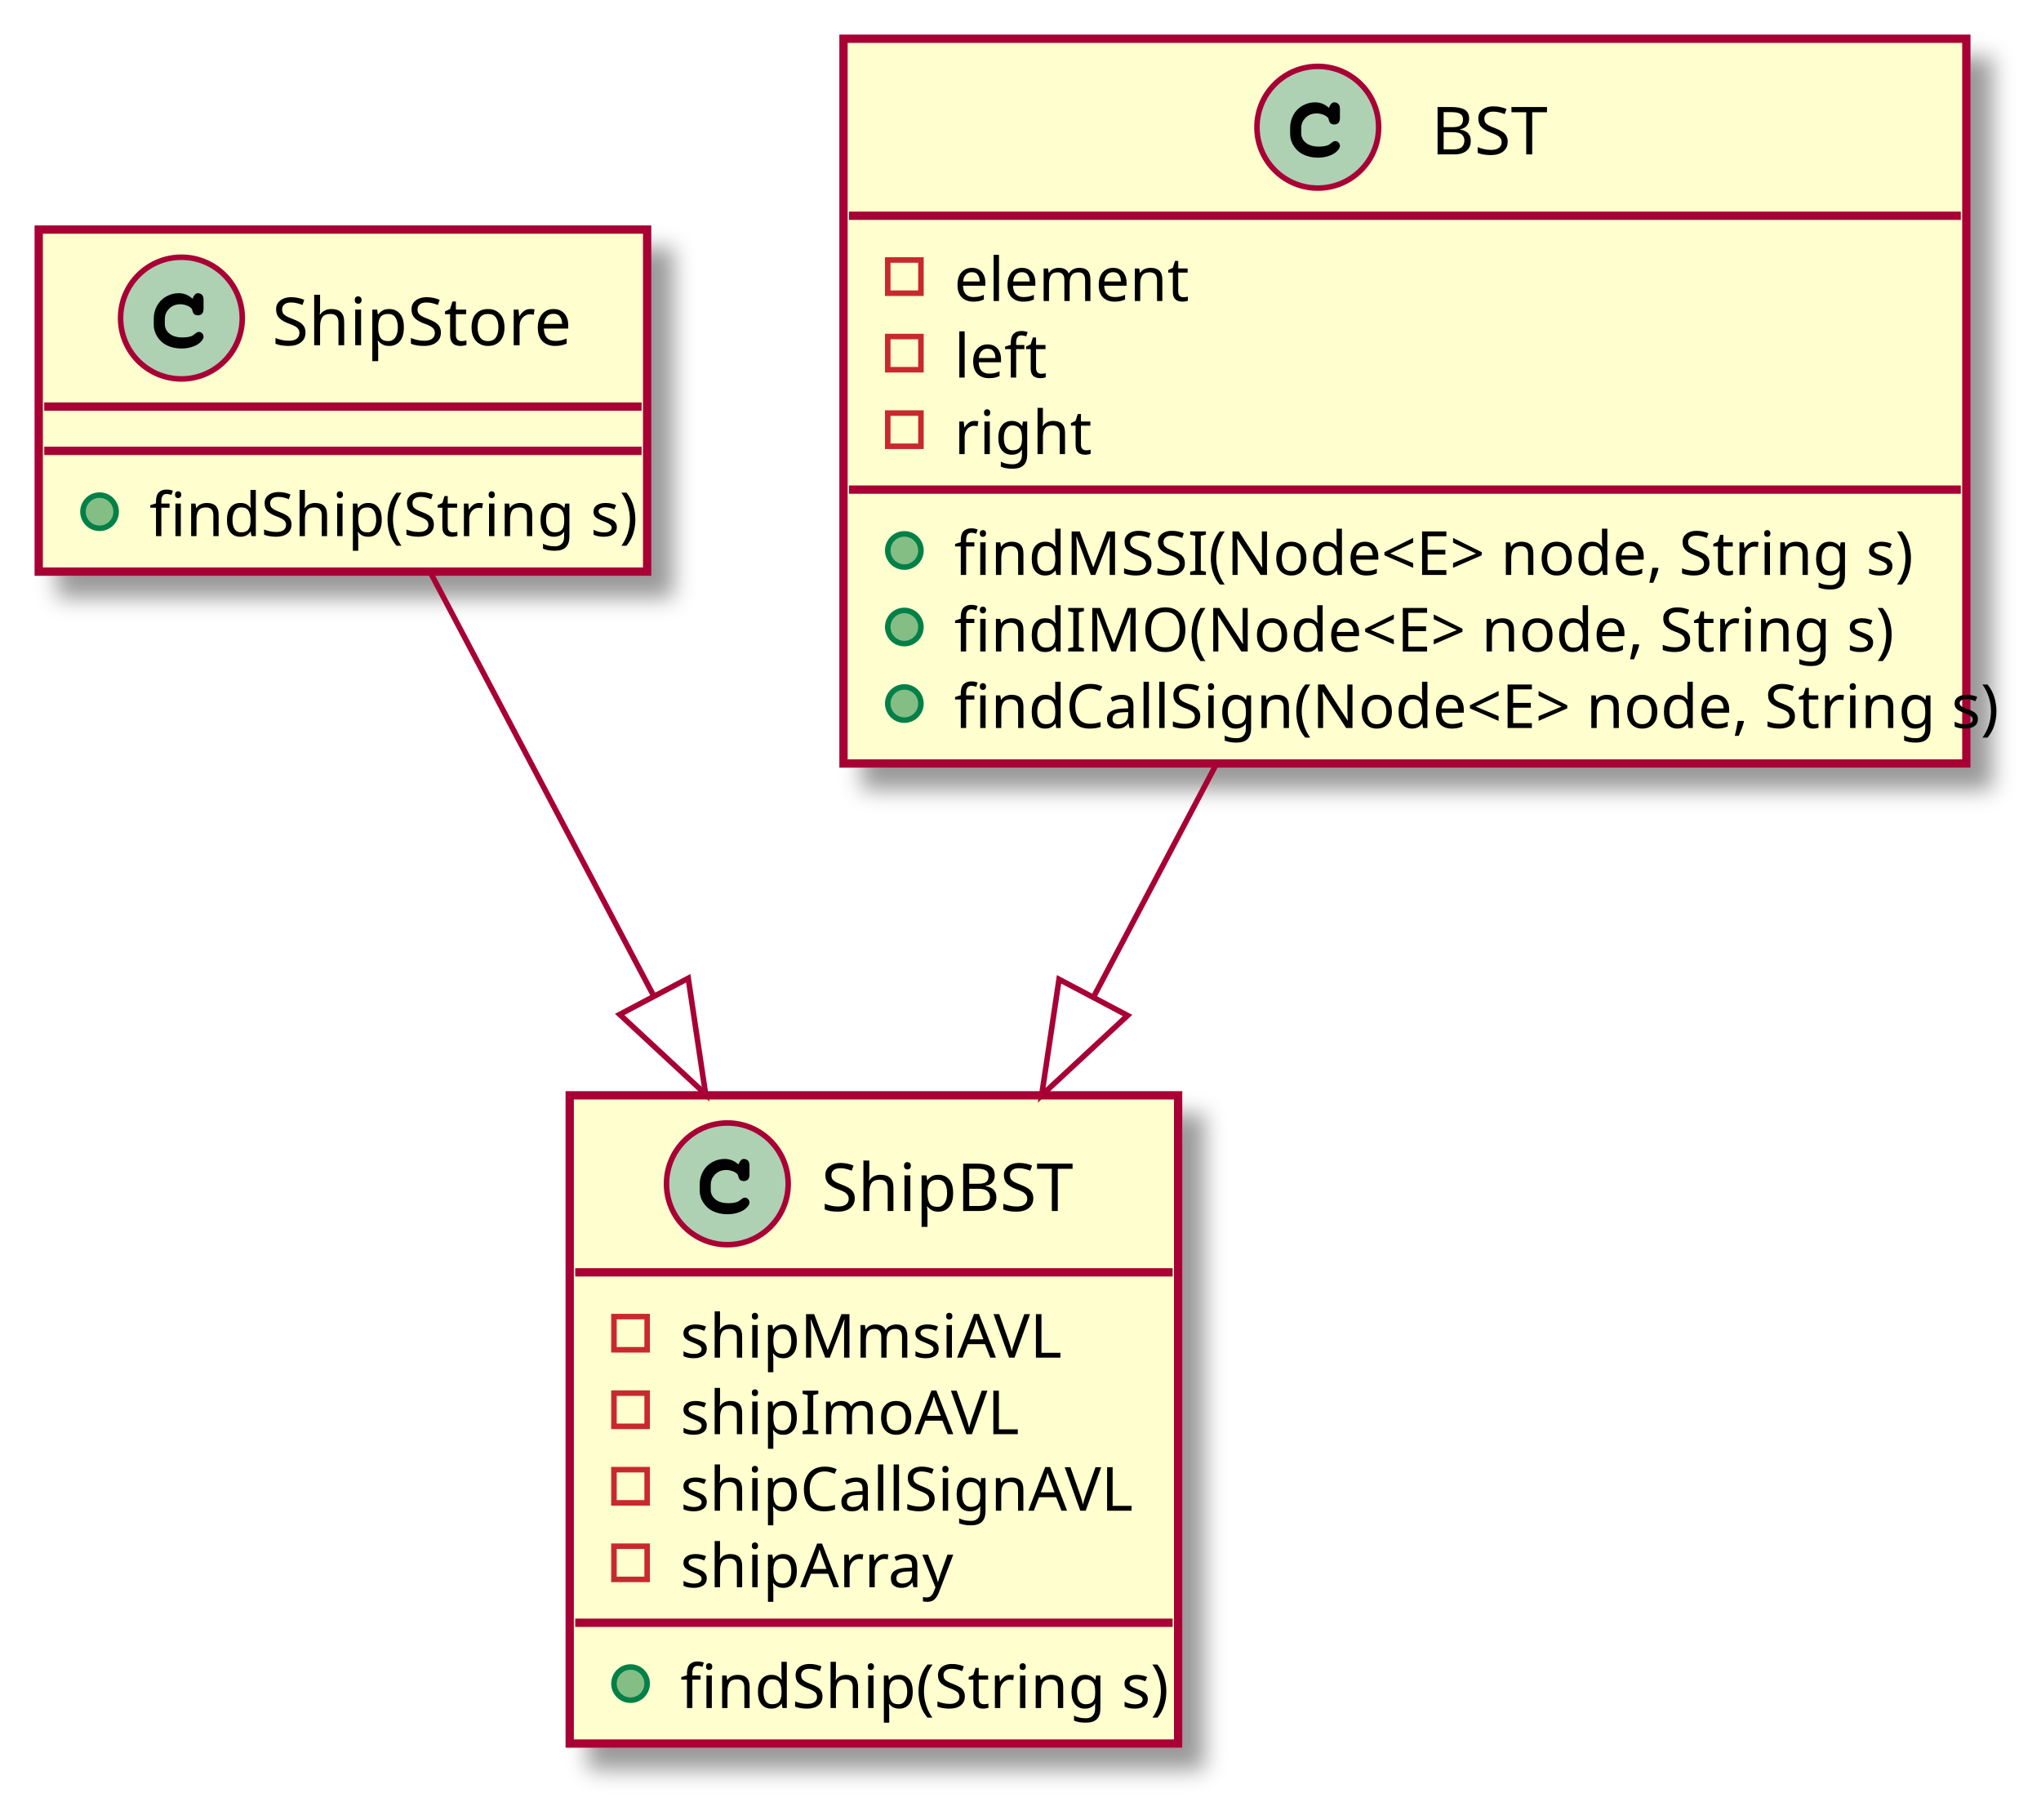
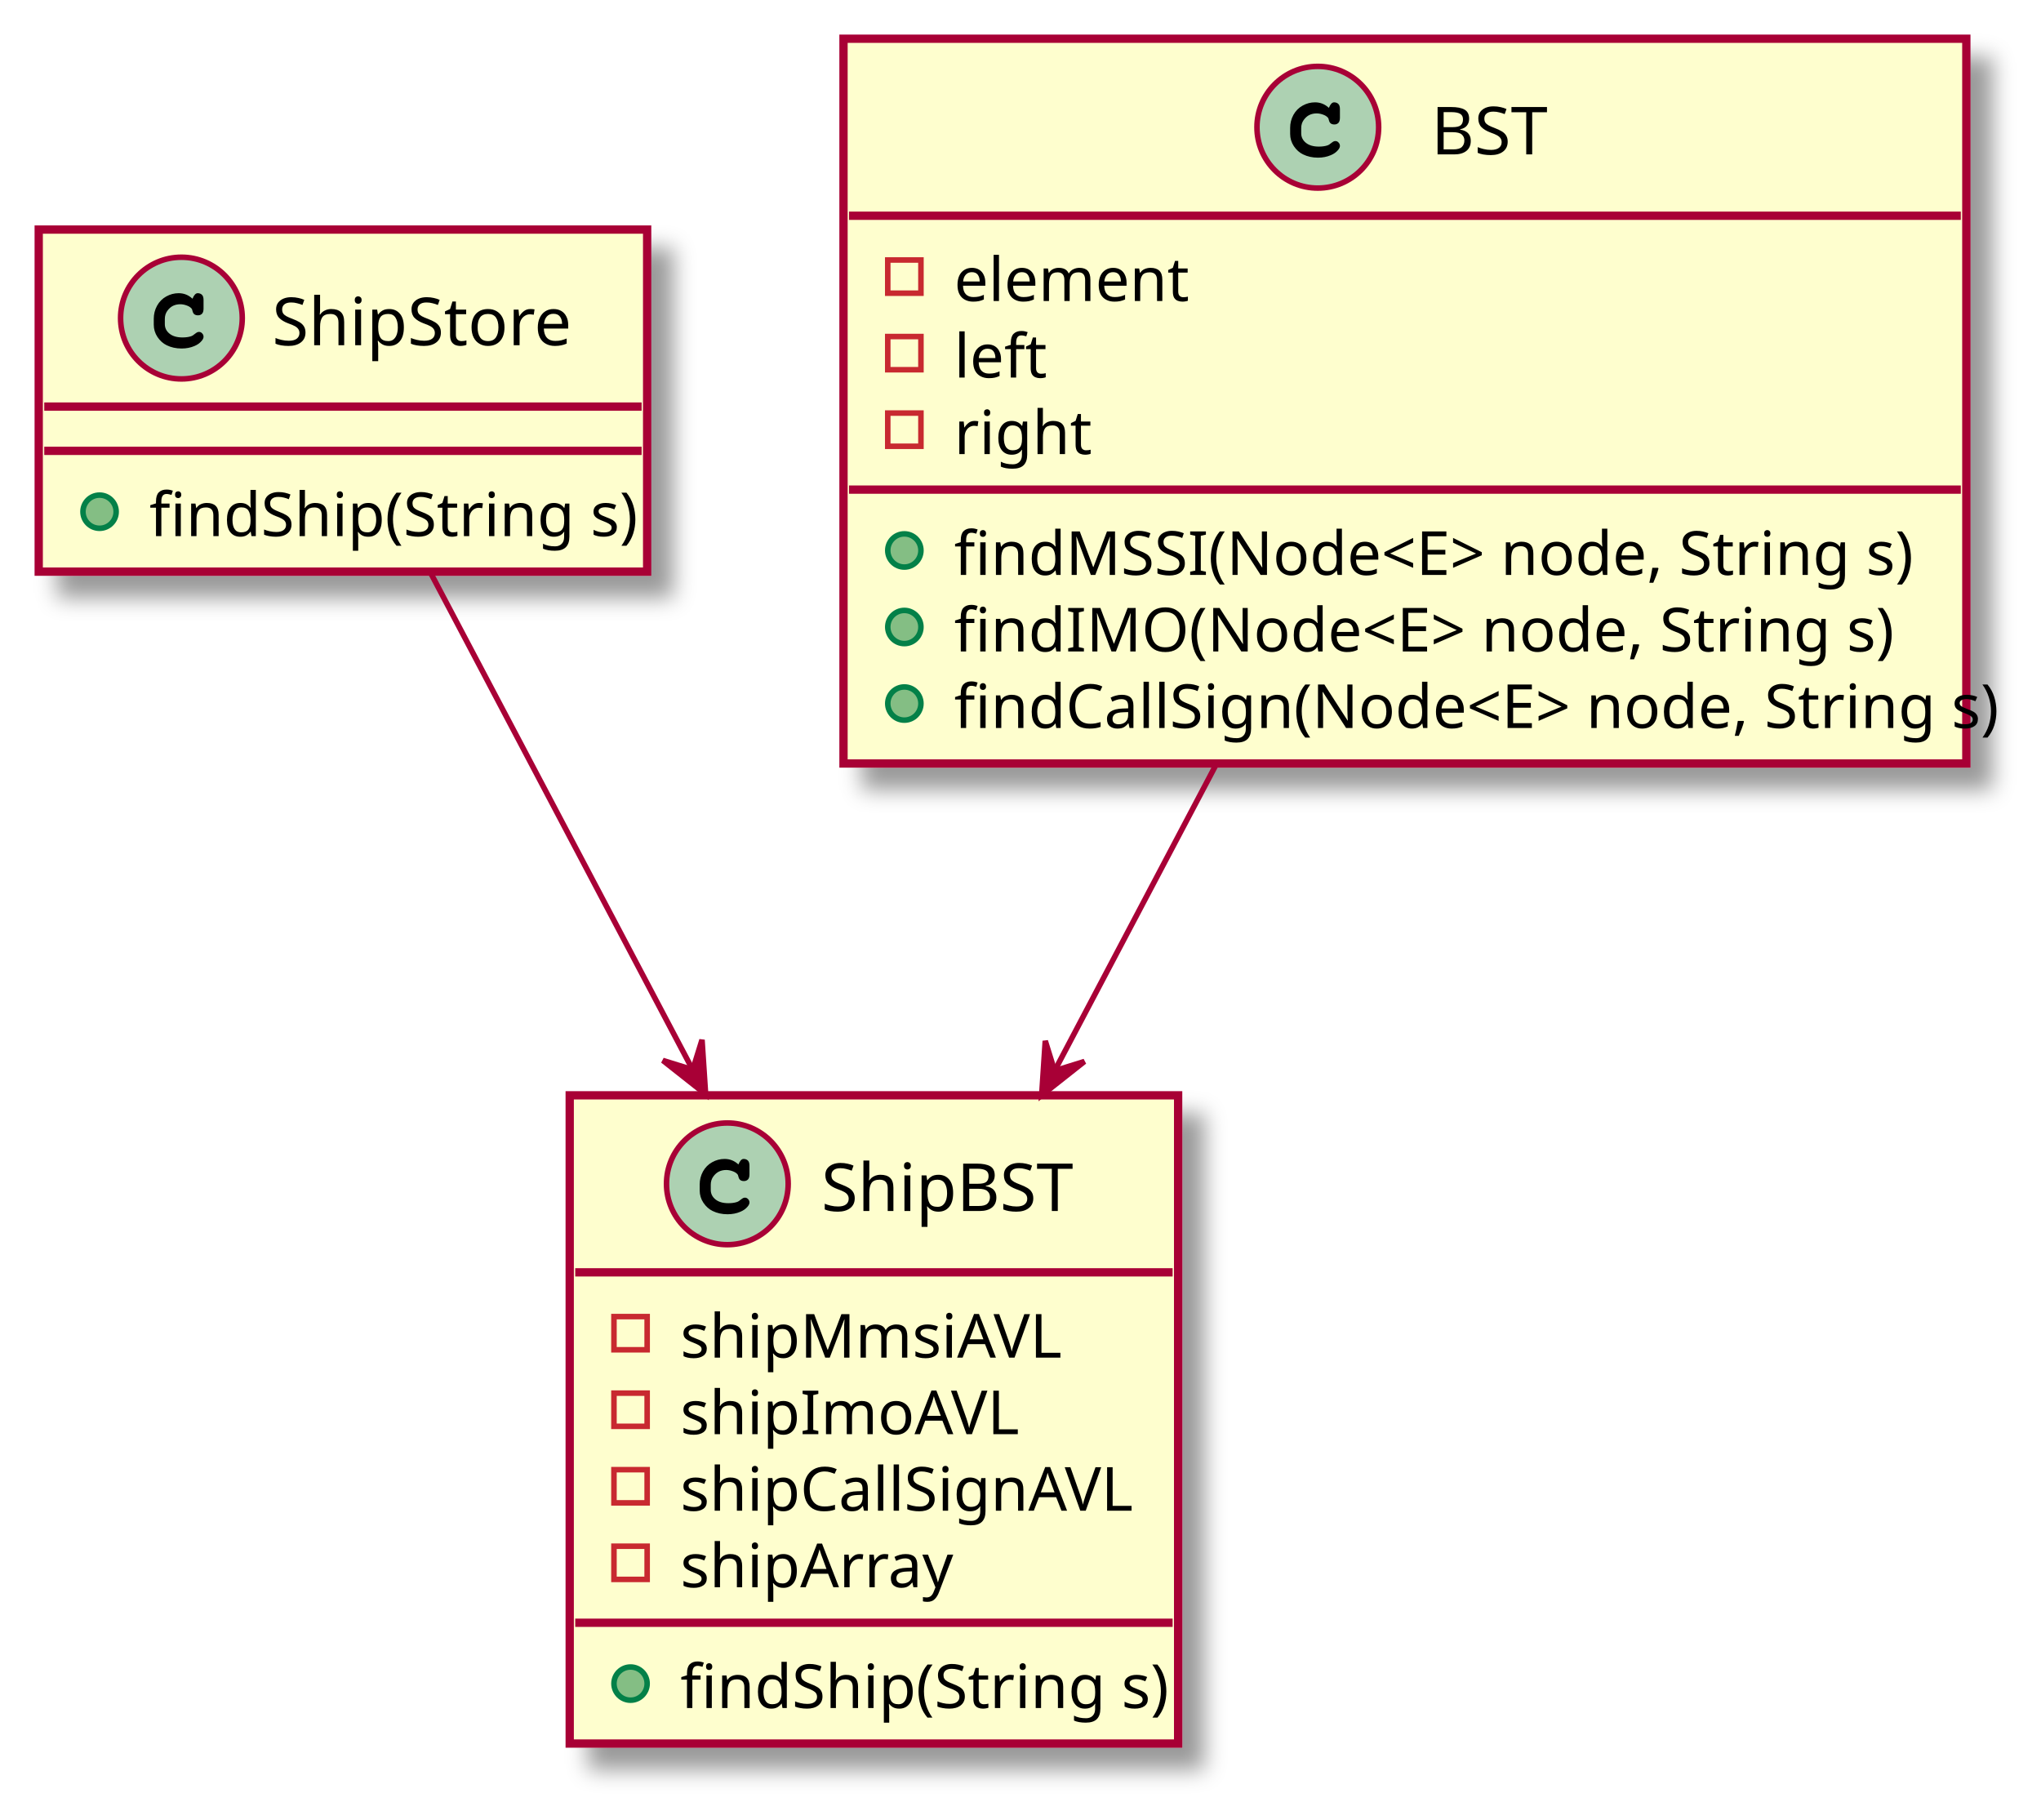
<svg xmlns="http://www.w3.org/2000/svg" contentScriptType="application/ecmascript" contentStyleType="text/css" height="329px" preserveAspectRatio="none" style="width:369px;height:329px;background:#FFFFFF;" version="1.1" viewBox="0 0 369 329" width="369px" zoomAndPan="magnify">
  <defs>
-     <filter height="300%" id="f1h42jixp6bz2c" width="300%" x="-1" y="-1">
+     <filter height="300%" id="f1tx7gqiqws8bd" width="300%" x="-1" y="-1">
      <feGaussianBlur result="blurOut" stdDeviation="2.0" />
      <feColorMatrix in="blurOut" result="blurOut2" type="matrix" values="0 0 0 0 0 0 0 0 0 0 0 0 0 0 0 0 0 0 .4 0" />
      <feOffset dx="4.0" dy="4.0" in="blurOut2" result="blurOut3" />
      <feBlend in="SourceGraphic" in2="blurOut3" mode="normal" />
    </filter>
  </defs>
  <g>
-     <rect codeLine="3" fill="#FEFECE" filter="url(#f1h42jixp6bz2c)" height="61.836" id="ShipStore" style="stroke:#A80036;stroke-width:1.5;" width="110" x="7" y="41.5" />
+     <rect codeLine="3" fill="#FEFECE" filter="url(#f1tx7gqiqws8bd)" height="61.836" id="ShipStore" style="stroke:#A80036;stroke-width:1.5;" width="110" x="7" y="41.5" />
    <ellipse cx="32.8" cy="57.5" fill="#ADD1B2" rx="11" ry="11" style="stroke:#A80036;stroke-width:1.0;" />
    <path d="M34.8,54 Q35.003,53.5 35.237,53.25 Q35.472,53 35.737,53 Q36.206,53 36.503,53.281 Q36.8,53.562 36.8,54.219 L36.8,55.781 Q36.8,56.438 36.519,56.719 Q36.237,57 35.8,57 Q35.409,57 35.159,56.828 Q34.909,56.656 34.8,56.203 Q34.753,55.891 34.581,55.719 Q34.269,55.391 33.706,55.203 Q33.144,55 32.581,55 Q31.878,55 31.284,55.281 Q30.706,55.562 30.253,56.188 Q29.8,56.812 29.8,57.672 L29.8,58.594 Q29.8,59.625 30.644,60.312 Q31.488,61 32.987,61 Q33.878,61 34.503,60.797 Q34.862,60.688 35.269,60.328 Q35.534,60.125 35.675,60.062 Q35.816,60 35.987,60 Q36.316,60 36.55,60.266 Q36.8,60.516 36.8,60.875 Q36.8,61.219 36.456,61.625 Q35.956,62.219 35.159,62.547 Q34.112,63 32.831,63 Q31.331,63 30.128,62.406 Q29.159,61.938 28.472,60.922 Q27.8,59.906 27.8,58.703 L27.8,57.609 Q27.8,56.359 28.394,55.266 Q29.003,54.172 30.05,53.594 Q31.113,53 32.3,53 Q33.019,53 33.644,53.25 Q34.269,53.5 34.8,54 Z " fill="#000000" />
    <text fill="#000000" font-family="sans-serif" font-size="12" lengthAdjust="spacing" textLength="54" x="49.2" y="62.41">ShipStore</text>
    <line style="stroke:#A80036;stroke-width:1.5;" x1="8" x2="116" y1="73.5" y2="73.5" />
    <line style="stroke:#A80036;stroke-width:1.5;" x1="8" x2="116" y1="81.5" y2="81.5" />
    <ellipse cx="18" cy="92.5" fill="#84BE84" rx="3" ry="3" style="stroke:#038048;stroke-width:1.0;" />
    <text fill="#000000" font-family="sans-serif" font-size="11" lengthAdjust="spacing" textLength="84" x="27" y="96.919">findShip(String s)</text>
-     <rect codeLine="6" fill="#FEFECE" filter="url(#f1h42jixp6bz2c)" height="117.18" id="ShipBST" style="stroke:#A80036;stroke-width:1.5;" width="110" x="103" y="198" />
+     <rect codeLine="6" fill="#FEFECE" filter="url(#f1tx7gqiqws8bd)" height="117.18" id="ShipBST" style="stroke:#A80036;stroke-width:1.5;" width="110" x="103" y="198" />
    <ellipse cx="131.5" cy="214" fill="#ADD1B2" rx="11" ry="11" style="stroke:#A80036;stroke-width:1.0;" />
    <path d="M133.5,210.5 Q133.703,210 133.938,209.75 Q134.172,209.5 134.438,209.5 Q134.906,209.5 135.203,209.781 Q135.5,210.062 135.5,210.719 L135.5,212.281 Q135.5,212.938 135.219,213.219 Q134.938,213.5 134.5,213.5 Q134.109,213.5 133.859,213.328 Q133.609,213.156 133.5,212.703 Q133.453,212.391 133.281,212.219 Q132.969,211.891 132.406,211.703 Q131.844,211.5 131.281,211.5 Q130.578,211.5 129.984,211.781 Q129.406,212.062 128.953,212.688 Q128.5,213.312 128.5,214.172 L128.5,215.094 Q128.5,216.125 129.344,216.812 Q130.188,217.5 131.688,217.5 Q132.578,217.5 133.203,217.297 Q133.562,217.188 133.969,216.828 Q134.234,216.625 134.375,216.562 Q134.516,216.5 134.688,216.5 Q135.016,216.5 135.25,216.766 Q135.5,217.016 135.5,217.375 Q135.5,217.719 135.156,218.125 Q134.656,218.719 133.859,219.047 Q132.812,219.5 131.531,219.5 Q130.031,219.5 128.828,218.906 Q127.859,218.438 127.172,217.422 Q126.5,216.406 126.5,215.203 L126.5,214.109 Q126.5,212.859 127.094,211.766 Q127.703,210.672 128.75,210.094 Q129.812,209.5 131,209.5 Q131.719,209.5 132.344,209.75 Q132.969,210 133.5,210.5 Z " fill="#000000" />
    <text fill="#000000" font-family="sans-serif" font-size="12" lengthAdjust="spacing" textLength="48" x="148.5" y="218.91">ShipBST</text>
    <line style="stroke:#A80036;stroke-width:1.5;" x1="104" x2="212" y1="230" y2="230" />
    <rect fill="none" height="6" style="stroke:#C82930;stroke-width:1.0;" width="6" x="111" y="238" />
    <text fill="#000000" font-family="sans-serif" font-size="11" lengthAdjust="spacing" textLength="66" x="123" y="245.419">shipMmsiAVL</text>
    <rect fill="none" height="6" style="stroke:#C82930;stroke-width:1.0;" width="6" x="111" y="251.836" />
    <text fill="#000000" font-family="sans-serif" font-size="11" lengthAdjust="spacing" textLength="58" x="123" y="259.255">shipImoAVL</text>
    <rect fill="none" height="6" style="stroke:#C82930;stroke-width:1.0;" width="6" x="111" y="265.672" />
    <text fill="#000000" font-family="sans-serif" font-size="11" lengthAdjust="spacing" textLength="80" x="123" y="273.091">shipCallSignAVL</text>
    <rect fill="none" height="6" style="stroke:#C82930;stroke-width:1.0;" width="6" x="111" y="279.508" />
    <text fill="#000000" font-family="sans-serif" font-size="11" lengthAdjust="spacing" textLength="48" x="123" y="286.927">shipArray</text>
    <line style="stroke:#A80036;stroke-width:1.5;" x1="104" x2="212" y1="293.344" y2="293.344" />
    <ellipse cx="114" cy="304.344" fill="#84BE84" rx="3" ry="3" style="stroke:#038048;stroke-width:1.0;" />
    <text fill="#000000" font-family="sans-serif" font-size="11" lengthAdjust="spacing" textLength="84" x="123" y="308.763">findShip(String s)</text>
-     <rect codeLine="13" fill="#FEFECE" filter="url(#f1h42jixp6bz2c)" height="131.016" id="BST" style="stroke:#A80036;stroke-width:1.5;" width="203" x="152.5" y="7" />
+     <rect codeLine="13" fill="#FEFECE" filter="url(#f1tx7gqiqws8bd)" height="131.016" id="BST" style="stroke:#A80036;stroke-width:1.5;" width="203" x="152.5" y="7" />
    <ellipse cx="238.25" cy="23" fill="#ADD1B2" rx="11" ry="11" style="stroke:#A80036;stroke-width:1.0;" />
    <path d="M240.25,19.5 Q240.453,19 240.688,18.75 Q240.922,18.5 241.188,18.5 Q241.656,18.5 241.953,18.781 Q242.25,19.062 242.25,19.719 L242.25,21.281 Q242.25,21.938 241.969,22.219 Q241.688,22.5 241.25,22.5 Q240.859,22.5 240.609,22.328 Q240.359,22.156 240.25,21.703 Q240.203,21.391 240.031,21.219 Q239.719,20.891 239.156,20.703 Q238.594,20.5 238.031,20.5 Q237.328,20.5 236.734,20.781 Q236.156,21.062 235.703,21.688 Q235.25,22.312 235.25,23.172 L235.25,24.094 Q235.25,25.125 236.094,25.812 Q236.938,26.5 238.438,26.5 Q239.328,26.5 239.953,26.297 Q240.312,26.188 240.719,25.828 Q240.984,25.625 241.125,25.562 Q241.266,25.5 241.438,25.5 Q241.766,25.5 242,25.766 Q242.25,26.016 242.25,26.375 Q242.25,26.719 241.906,27.125 Q241.406,27.719 240.609,28.047 Q239.562,28.5 238.281,28.5 Q236.781,28.5 235.578,27.906 Q234.609,27.438 233.922,26.422 Q233.25,25.406 233.25,24.203 L233.25,23.109 Q233.25,21.859 233.844,20.766 Q234.453,19.672 235.5,19.094 Q236.562,18.5 237.75,18.5 Q238.469,18.5 239.094,18.75 Q239.719,19 240.25,19.5 Z " fill="#000000" />
    <text fill="#000000" font-family="sans-serif" font-size="12" lengthAdjust="spacing" textLength="23" x="258.75" y="27.91">BST</text>
    <line style="stroke:#A80036;stroke-width:1.5;" x1="153.5" x2="354.5" y1="39" y2="39" />
    <rect fill="none" height="6" style="stroke:#C82930;stroke-width:1.0;" width="6" x="160.5" y="47" />
    <text fill="#000000" font-family="sans-serif" font-size="11" lengthAdjust="spacing" textLength="37" x="172.5" y="54.419">element</text>
    <rect fill="none" height="6" style="stroke:#C82930;stroke-width:1.0;" width="6" x="160.5" y="60.836" />
    <text fill="#000000" font-family="sans-serif" font-size="11" lengthAdjust="spacing" textLength="15" x="172.5" y="68.255">left</text>
    <rect fill="none" height="6" style="stroke:#C82930;stroke-width:1.0;" width="6" x="160.5" y="74.672" />
    <text fill="#000000" font-family="sans-serif" font-size="11" lengthAdjust="spacing" textLength="21" x="172.5" y="82.091">right</text>
    <line style="stroke:#A80036;stroke-width:1.5;" x1="153.5" x2="354.5" y1="88.508" y2="88.508" />
    <ellipse cx="163.5" cy="99.508" fill="#84BE84" rx="3" ry="3" style="stroke:#038048;stroke-width:1.0;" />
    <text fill="#000000" font-family="sans-serif" font-size="11" lengthAdjust="spacing" textLength="163" x="172.5" y="103.927">findMSSI(Node&lt;E&gt; node, String s)</text>
    <ellipse cx="163.5" cy="113.344" fill="#84BE84" rx="3" ry="3" style="stroke:#038048;stroke-width:1.0;" />
    <text fill="#000000" font-family="sans-serif" font-size="11" lengthAdjust="spacing" textLength="157" x="172.5" y="117.763">findIMO(Node&lt;E&gt; node, String s)</text>
    <ellipse cx="163.5" cy="127.18" fill="#84BE84" rx="3" ry="3" style="stroke:#038048;stroke-width:1.0;" />
    <text fill="#000000" font-family="sans-serif" font-size="11" lengthAdjust="spacing" textLength="177" x="172.5" y="131.599">findCallSign(Node&lt;E&gt; node, String s)</text>
-     <path codeLine="22" d="M219.88,138.18 C212.73,151.75 205.12,166.17 197.78,180.09 " fill="none" id="BST-to-ShipBST" style="stroke:#A80036;stroke-width:1.0;" />
-     <polygon fill="none" points="203.86,183.57,188.33,197.99,191.47,177.03,203.86,183.57" style="stroke:#A80036;stroke-width:1.0;" />
-     <path codeLine="23" d="M77.85,103.55 C88.85,124.41 104.02,153.16 118.2,180.05 " fill="none" id="ShipStore-to-ShipBST" style="stroke:#A80036;stroke-width:1.0;" />
-     <polygon fill="none" points="124.43,176.84,127.57,197.8,112.04,183.38,124.43,176.84" style="stroke:#A80036;stroke-width:1.0;" />
+     <path codeLine="22" d="M219.88,138.18 C210.39,156.17 200.11,175.66 190.71,193.49 " fill="none" id="BST-to-ShipBST" style="stroke:#A80036;stroke-width:1.0;" />
+     <polygon fill="#A80036" points="188.33,197.99,196.059,191.886,190.657,193.565,188.978,188.162,188.33,197.99" style="stroke:#A80036;stroke-width:1.0;" />
+     <path codeLine="23" d="M77.85,103.55 C90.69,127.9 109.22,163.02 125.22,193.36 " fill="none" id="ShipStore-to-ShipBST" style="stroke:#A80036;stroke-width:1.0;" />
+     <polygon fill="#A80036" points="127.57,197.8,126.922,187.972,125.243,193.375,119.841,191.696,127.57,197.8" style="stroke:#A80036;stroke-width:1.0;" />
  </g>
</svg>
